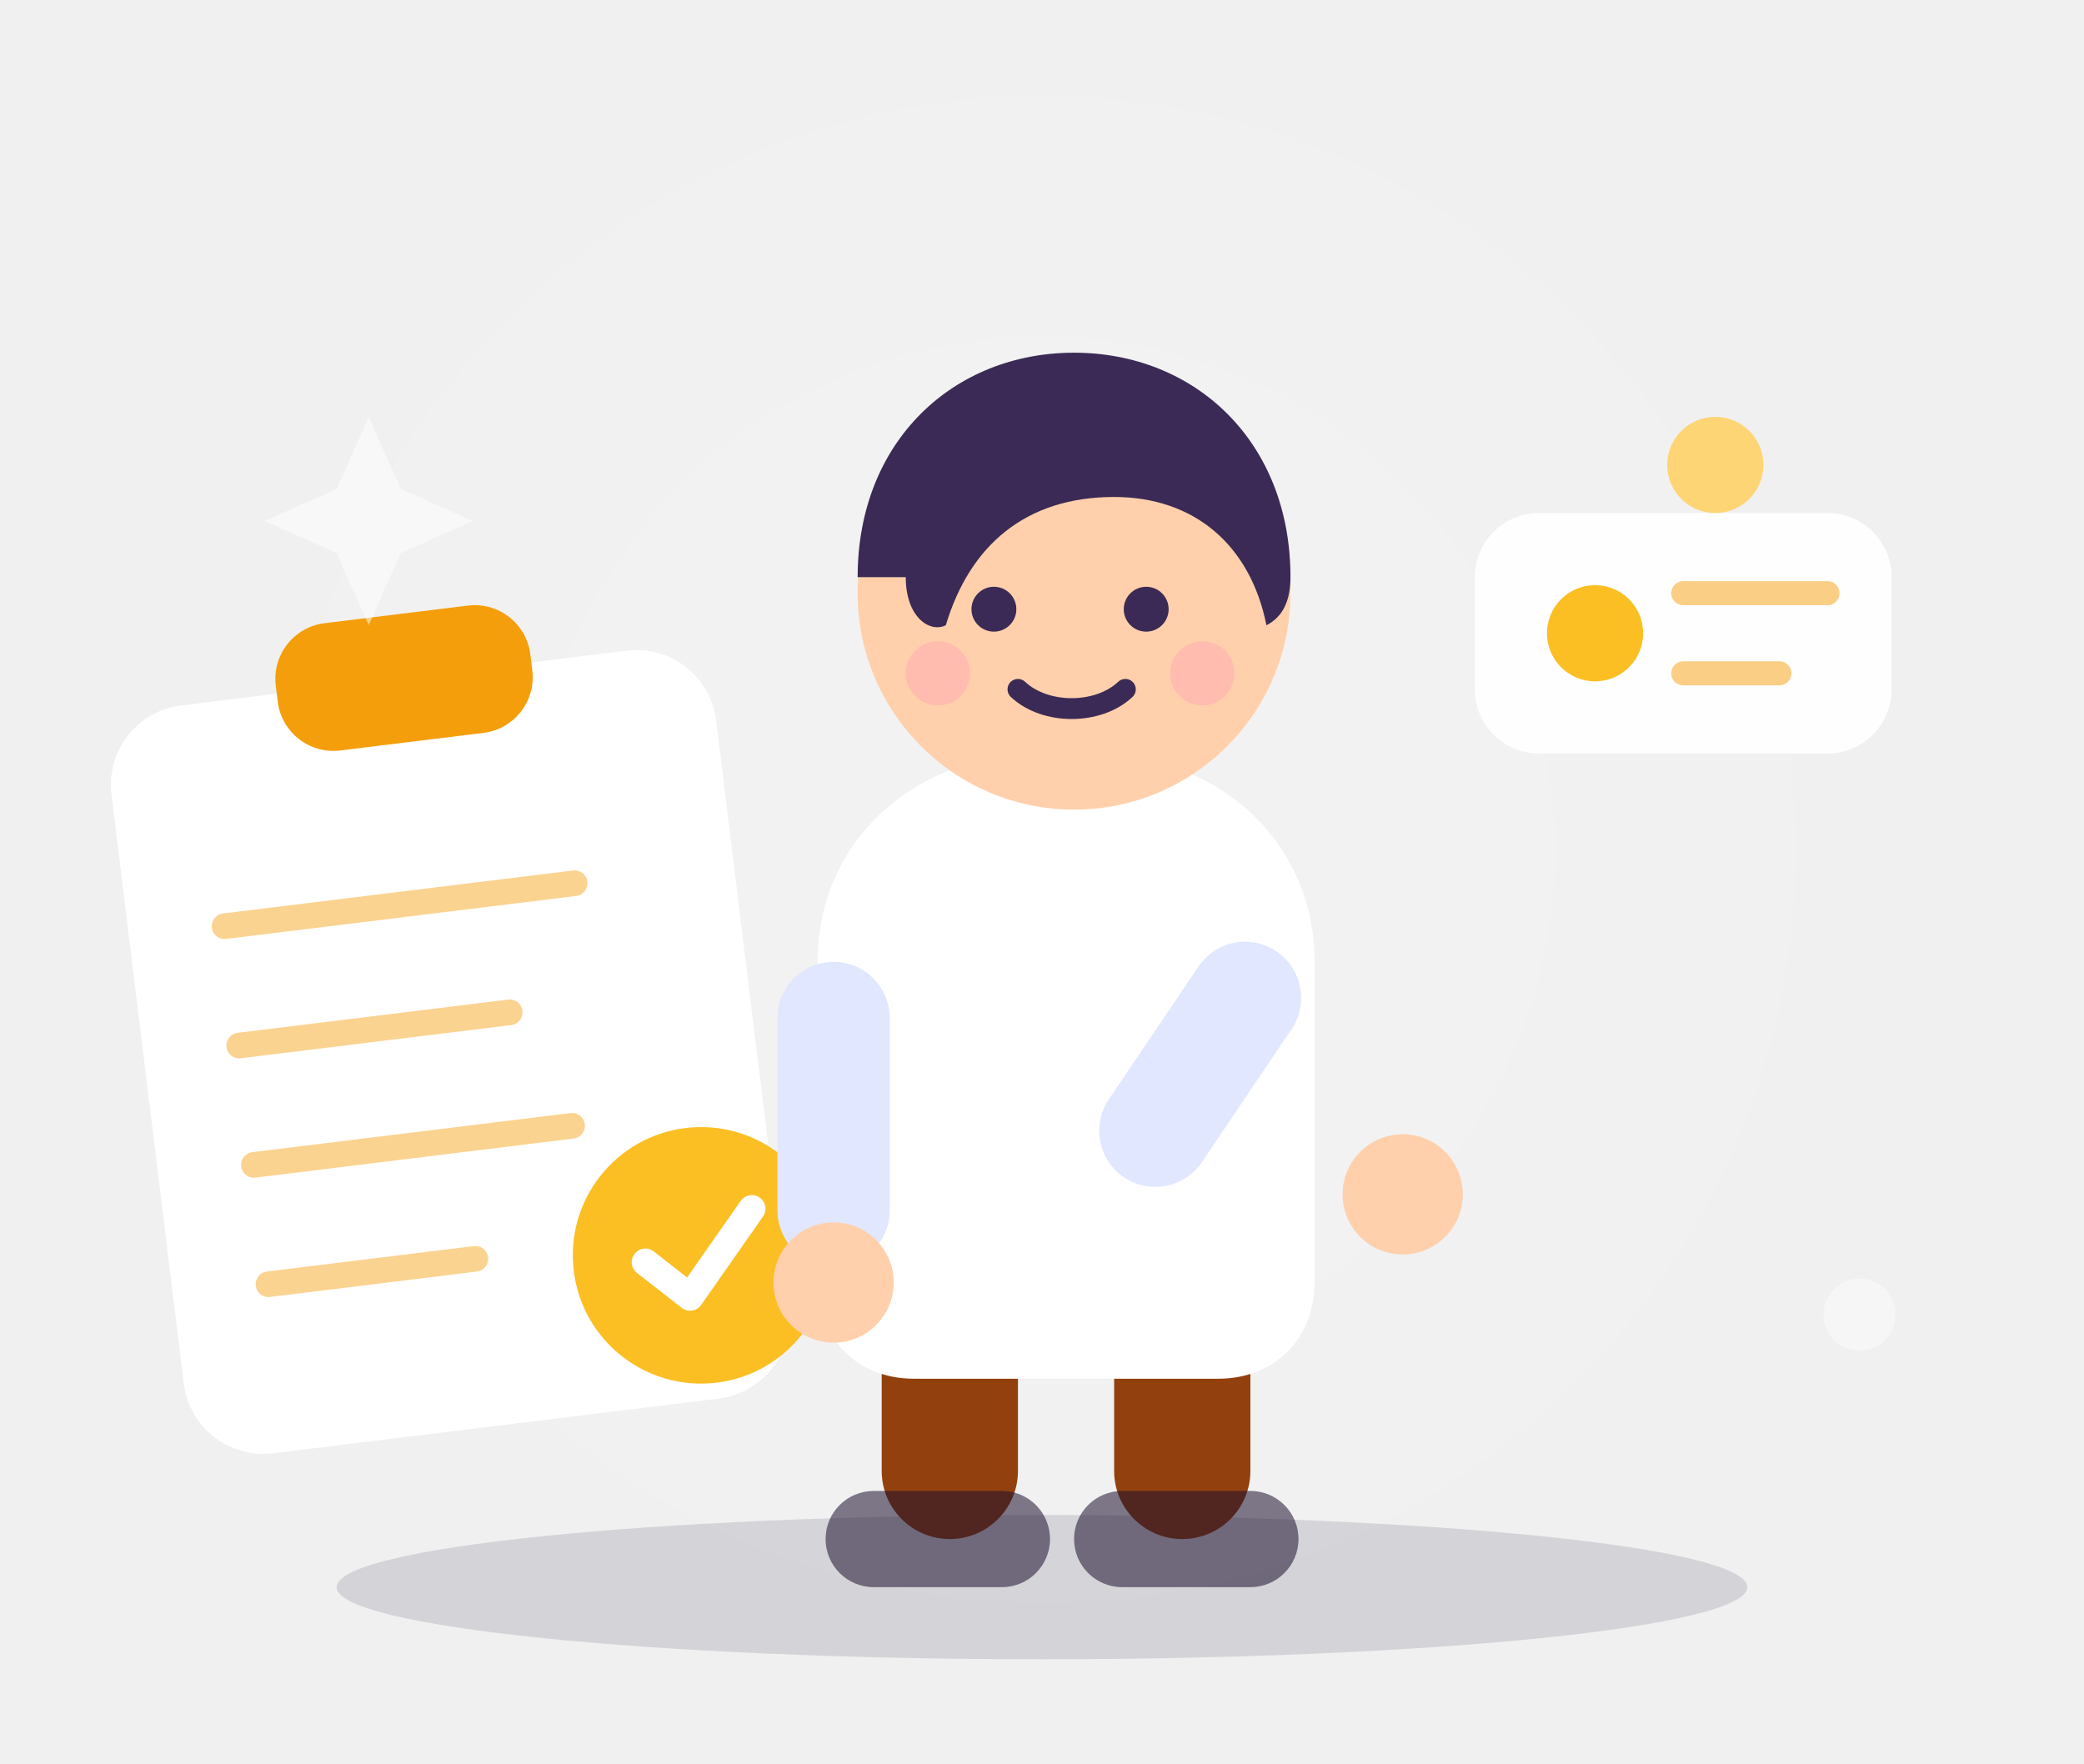
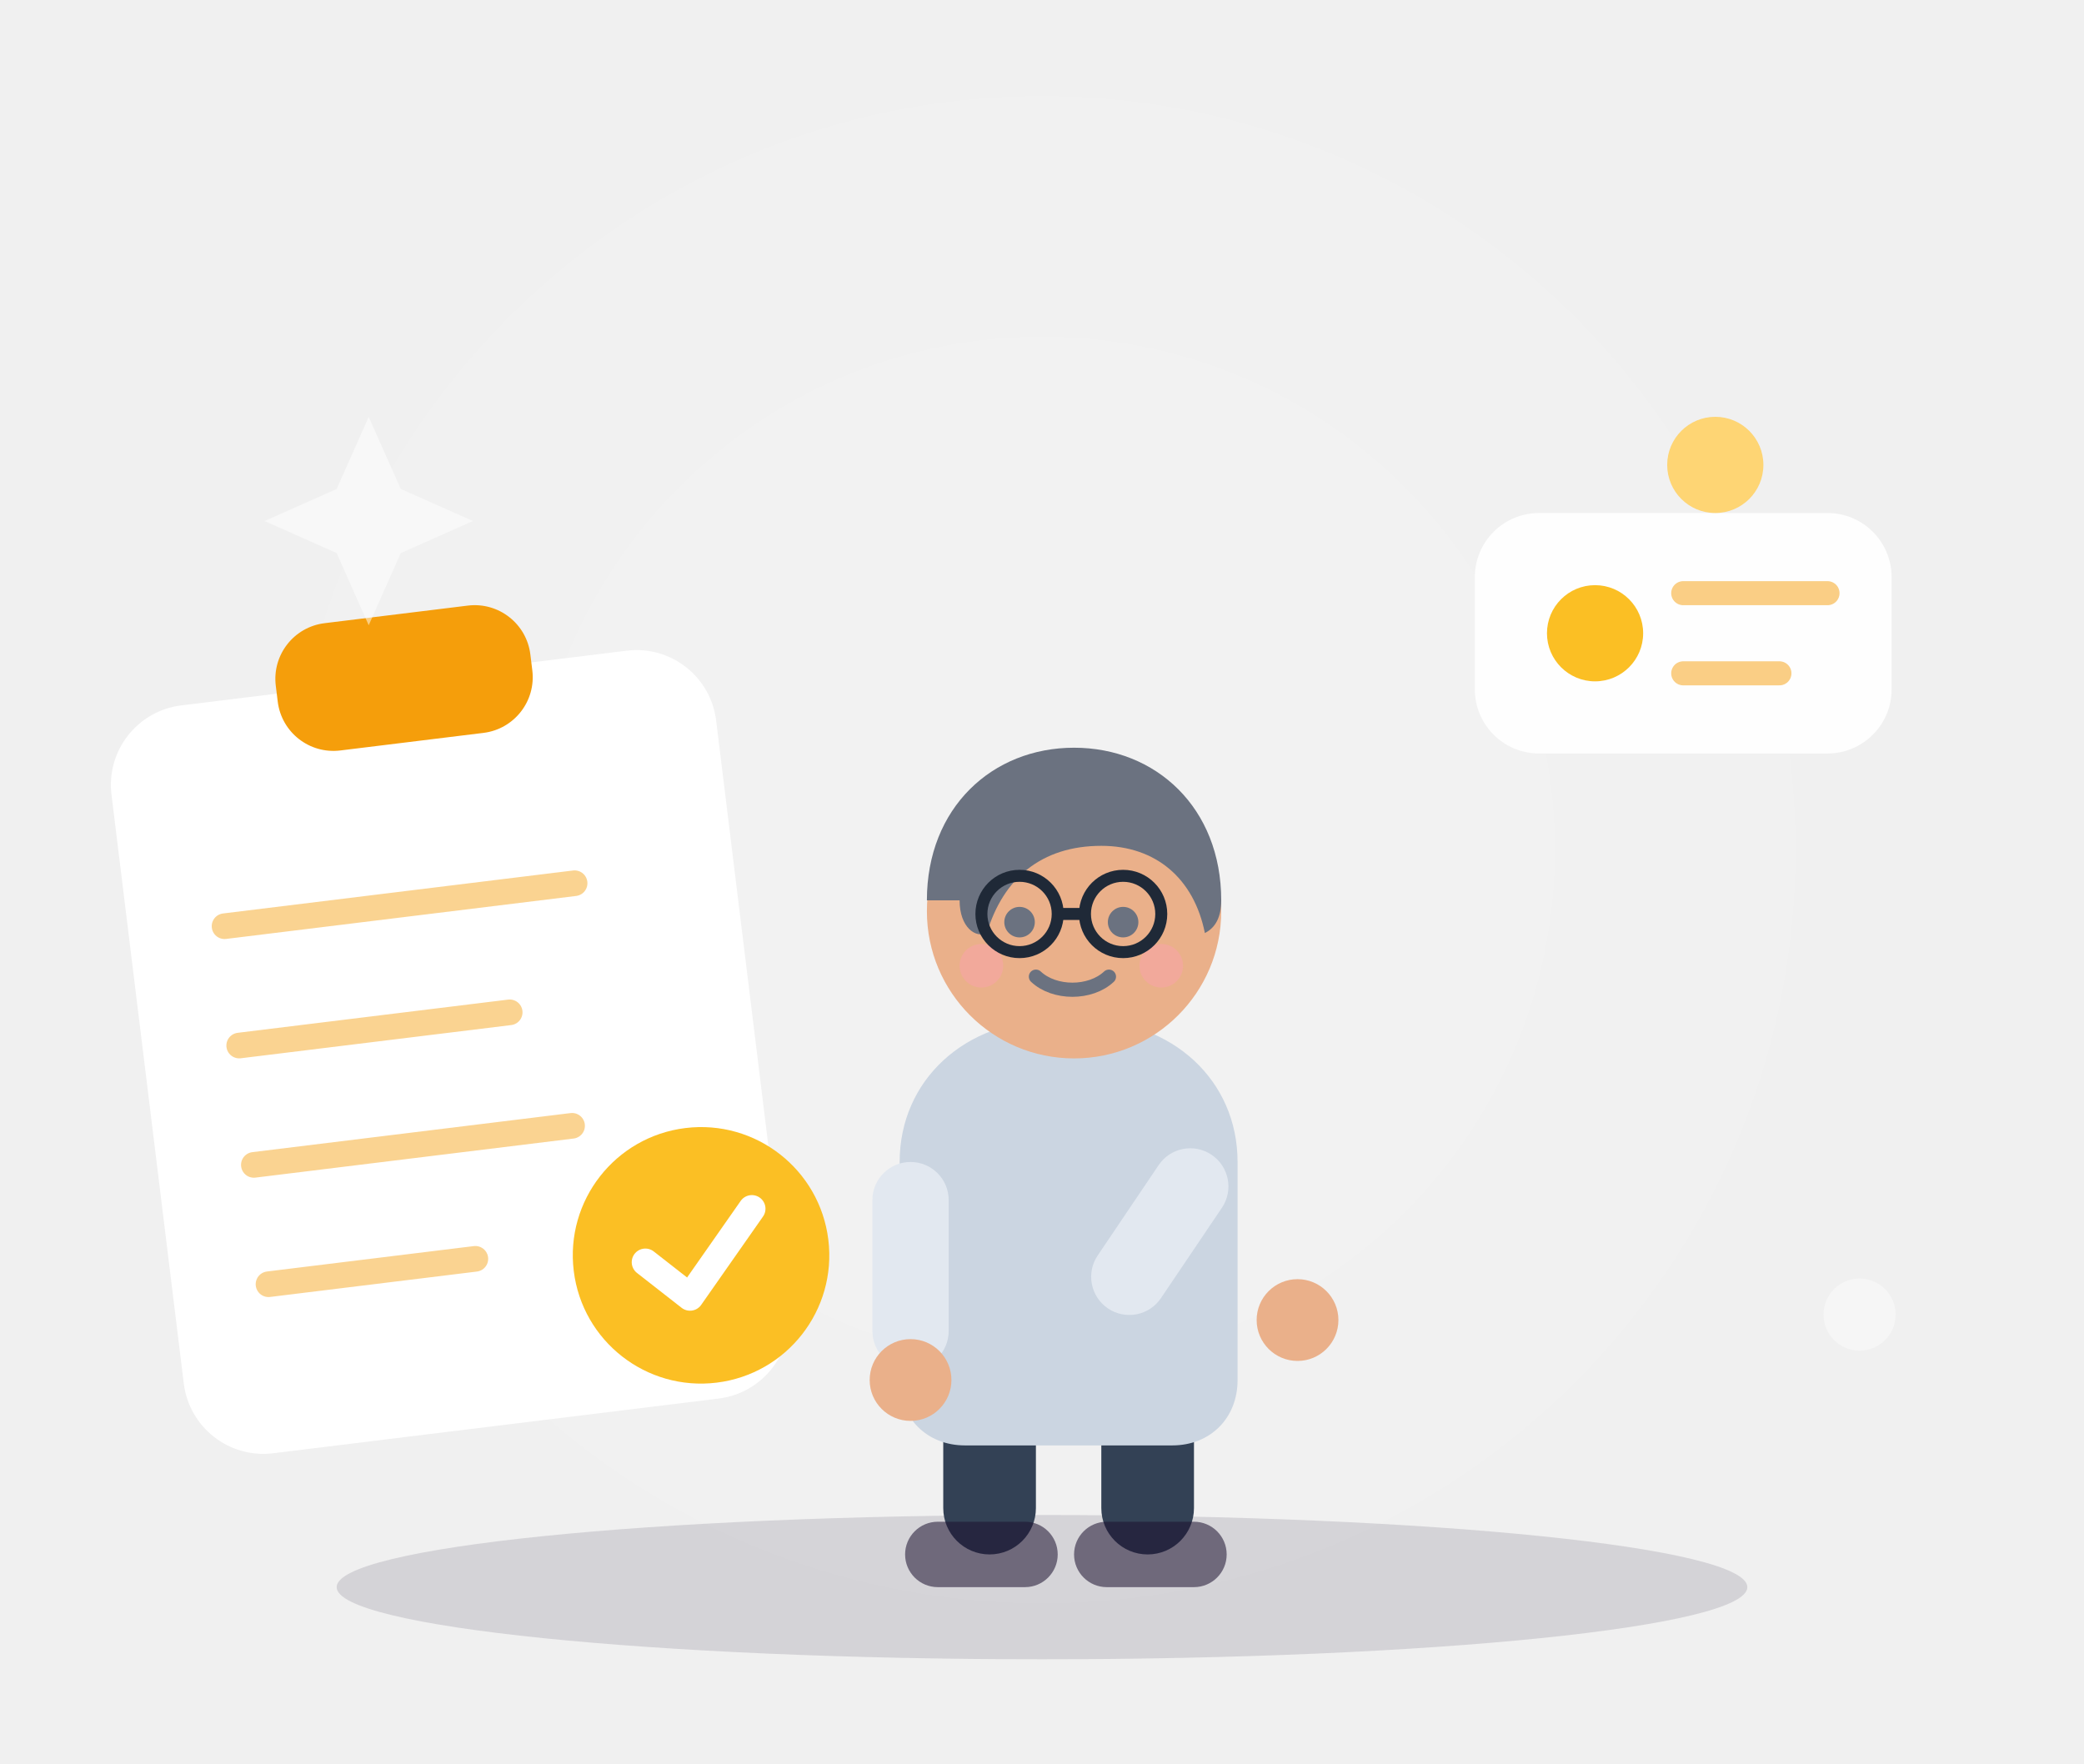
<svg xmlns="http://www.w3.org/2000/svg" viewBox="0 0 260 220" aria-hidden="true" focusable="false">
  <circle cx="130" cy="106" r="94" fill="#ffffff" opacity=".10" />
  <circle cx="130" cy="106" r="64" fill="#ffffff" opacity=".07" />
  <ellipse cx="130" cy="198" rx="88" ry="9" fill="#1b1030" opacity=".13" />
  <g transform="rotate(-7 58 130)">
    <rect x="18" y="84" width="76" height="94" rx="10" fill="#ffffff" />
    <rect x="40" y="76" width="32" height="16" rx="7" fill="#f59e0b" />
    <path d="M30 112h44" stroke="#f59e0b" stroke-width="3.2" stroke-linecap="round" opacity="0.45" />
    <path d="M30 127h34" stroke="#f59e0b" stroke-width="3.2" stroke-linecap="round" opacity="0.45" />
    <path d="M30 142h40" stroke="#f59e0b" stroke-width="3.2" stroke-linecap="round" opacity="0.45" />
    <path d="M30 157h26" stroke="#f59e0b" stroke-width="3.2" stroke-linecap="round" opacity="0.45" />
    <circle cx="84" cy="160" r="16" fill="#fbbf24" />
    <path d="M77 160l5 5 9-10" stroke="#ffffff" stroke-width="3.4" stroke-linecap="round" stroke-linejoin="round" fill="none" />
  </g>
-   <g>
-     <rect x="110" y="158" width="17" height="34" rx="8.5" fill="#92400e" />
-     <rect x="139" y="158" width="17" height="34" rx="8.5" fill="#92400e" />
+   <g transform="translate(134 198) scale(0.68) translate(-134 -198)">
+     <rect x="110" y="158" width="17" height="34" rx="8.5" fill="#334155" />
+     <rect x="139" y="158" width="17" height="34" rx="8.5" fill="#334155" />
    <rect x="103" y="186" width="28" height="12" rx="6" fill="#1b1030" opacity=".55" />
    <rect x="134" y="186" width="28" height="12" rx="6" fill="#1b1030" opacity=".55" />
-     <path d="M124 92h20v12a10 10 0 0 1-20 0z" fill="#f0b98d" />
-     <path d="M102 120c0-15 12-26 28-26h6c16 0 28 11 28 26v40c0 7-5 12-12 12h-38c-7 0-12-5-12-12z" fill="#ffffff" />
-     <rect x="97" y="120" width="14" height="38" rx="7" fill="#e0e7ff" />
-     <circle cx="104" cy="160" r="7.5" fill="#ffd0ab" />
-     <rect x="150" y="118" width="14" height="34" rx="7" fill="#e0e7ff" transform="rotate(34 157 122)" />
-     <circle cx="175" cy="149" r="7.5" fill="#ffd0ab" />
-     <circle cx="134" cy="74" r="27" fill="#ffd0ab" />
-     <path d="M107 72c0-17 12-28 27-28s27 11 27 28c0 3-1 5-3 6-2-10-9-16-19-16-11 0-18 6-21 16-2 1-5-1-5-6z" fill="#3b2a55" />
-     <circle cx="124" cy="76" r="2.8" fill="#3b2a55" />
-     <circle cx="143" cy="76" r="2.8" fill="#3b2a55" />
-     <path d="M127 86c3.4 3.2 10 3.2 13.4 0" stroke="#3b2a55" stroke-width="2.6" stroke-linecap="round" fill="none" />
+     <path d="M124 92h20v12a10 10 0 0 1-20 0z" fill="#d99e78" />
+     <path d="M102 120c0-15 12-26 28-26h6c16 0 28 11 28 26v40c0 7-5 12-12 12h-38c-7 0-12-5-12-12z" fill="#cbd5e1" />
+     <rect x="97" y="120" width="14" height="38" rx="7" fill="#e2e8f0" />
+     <circle cx="104" cy="160" r="7.5" fill="#eab08a" />
+     <rect x="150" y="118" width="14" height="34" rx="7" fill="#e2e8f0" transform="rotate(34 157 122)" />
+     <circle cx="175" cy="149" r="7.5" fill="#eab08a" />
+     <circle cx="134" cy="74" r="27" fill="#eab08a" />
+     <path d="M107 72c0-17 12-28 27-28s27 11 27 28c0 3-1 5-3 6-2-10-9-16-19-16-11 0-18 6-21 16-2 1-5-1-5-6z" fill="#6b7280" />
+     <circle cx="124" cy="76" r="2.8" fill="#6b7280" />
+     <circle cx="143" cy="76" r="2.8" fill="#6b7280" />
+     <path d="M127 86c3.4 3.2 10 3.2 13.4 0" stroke="#6b7280" stroke-width="2.6" stroke-linecap="round" fill="none" />
    <circle cx="117" cy="84" r="4" fill="#ff9db3" opacity=".4" />
    <circle cx="150" cy="84" r="4" fill="#ff9db3" opacity=".4" />
+     <circle cx="124" cy="74.5" r="7" fill="none" stroke="#1f2937" stroke-width="2.2" />
+     <circle cx="143" cy="74.5" r="7" fill="none" stroke="#1f2937" stroke-width="2.2" />
+     <path d="M131.2 74.5h4.6" stroke="#1f2937" stroke-width="2.2" stroke-linecap="round" />
  </g>
  <g>
    <rect x="184" y="64" width="52" height="30" rx="8" fill="#ffffff" opacity=".9" />
    <circle cx="199" cy="79" r="6" fill="#fbbf24" />
    <path d="M210 74h18M210 84h12" stroke="#f59e0b" stroke-width="3" stroke-linecap="round" opacity=".5" />
  </g>
  <path d="M46 52l4 9 9 4-9 4-4 9-4-9-9-4 9-4z" fill="#ffffff" opacity=".5" />
  <circle cx="232" cy="164" r="4.5" fill="#ffffff" opacity=".38" />
  <circle cx="214" cy="58" r="6" fill="#ffd166" opacity=".9" />
</svg>
